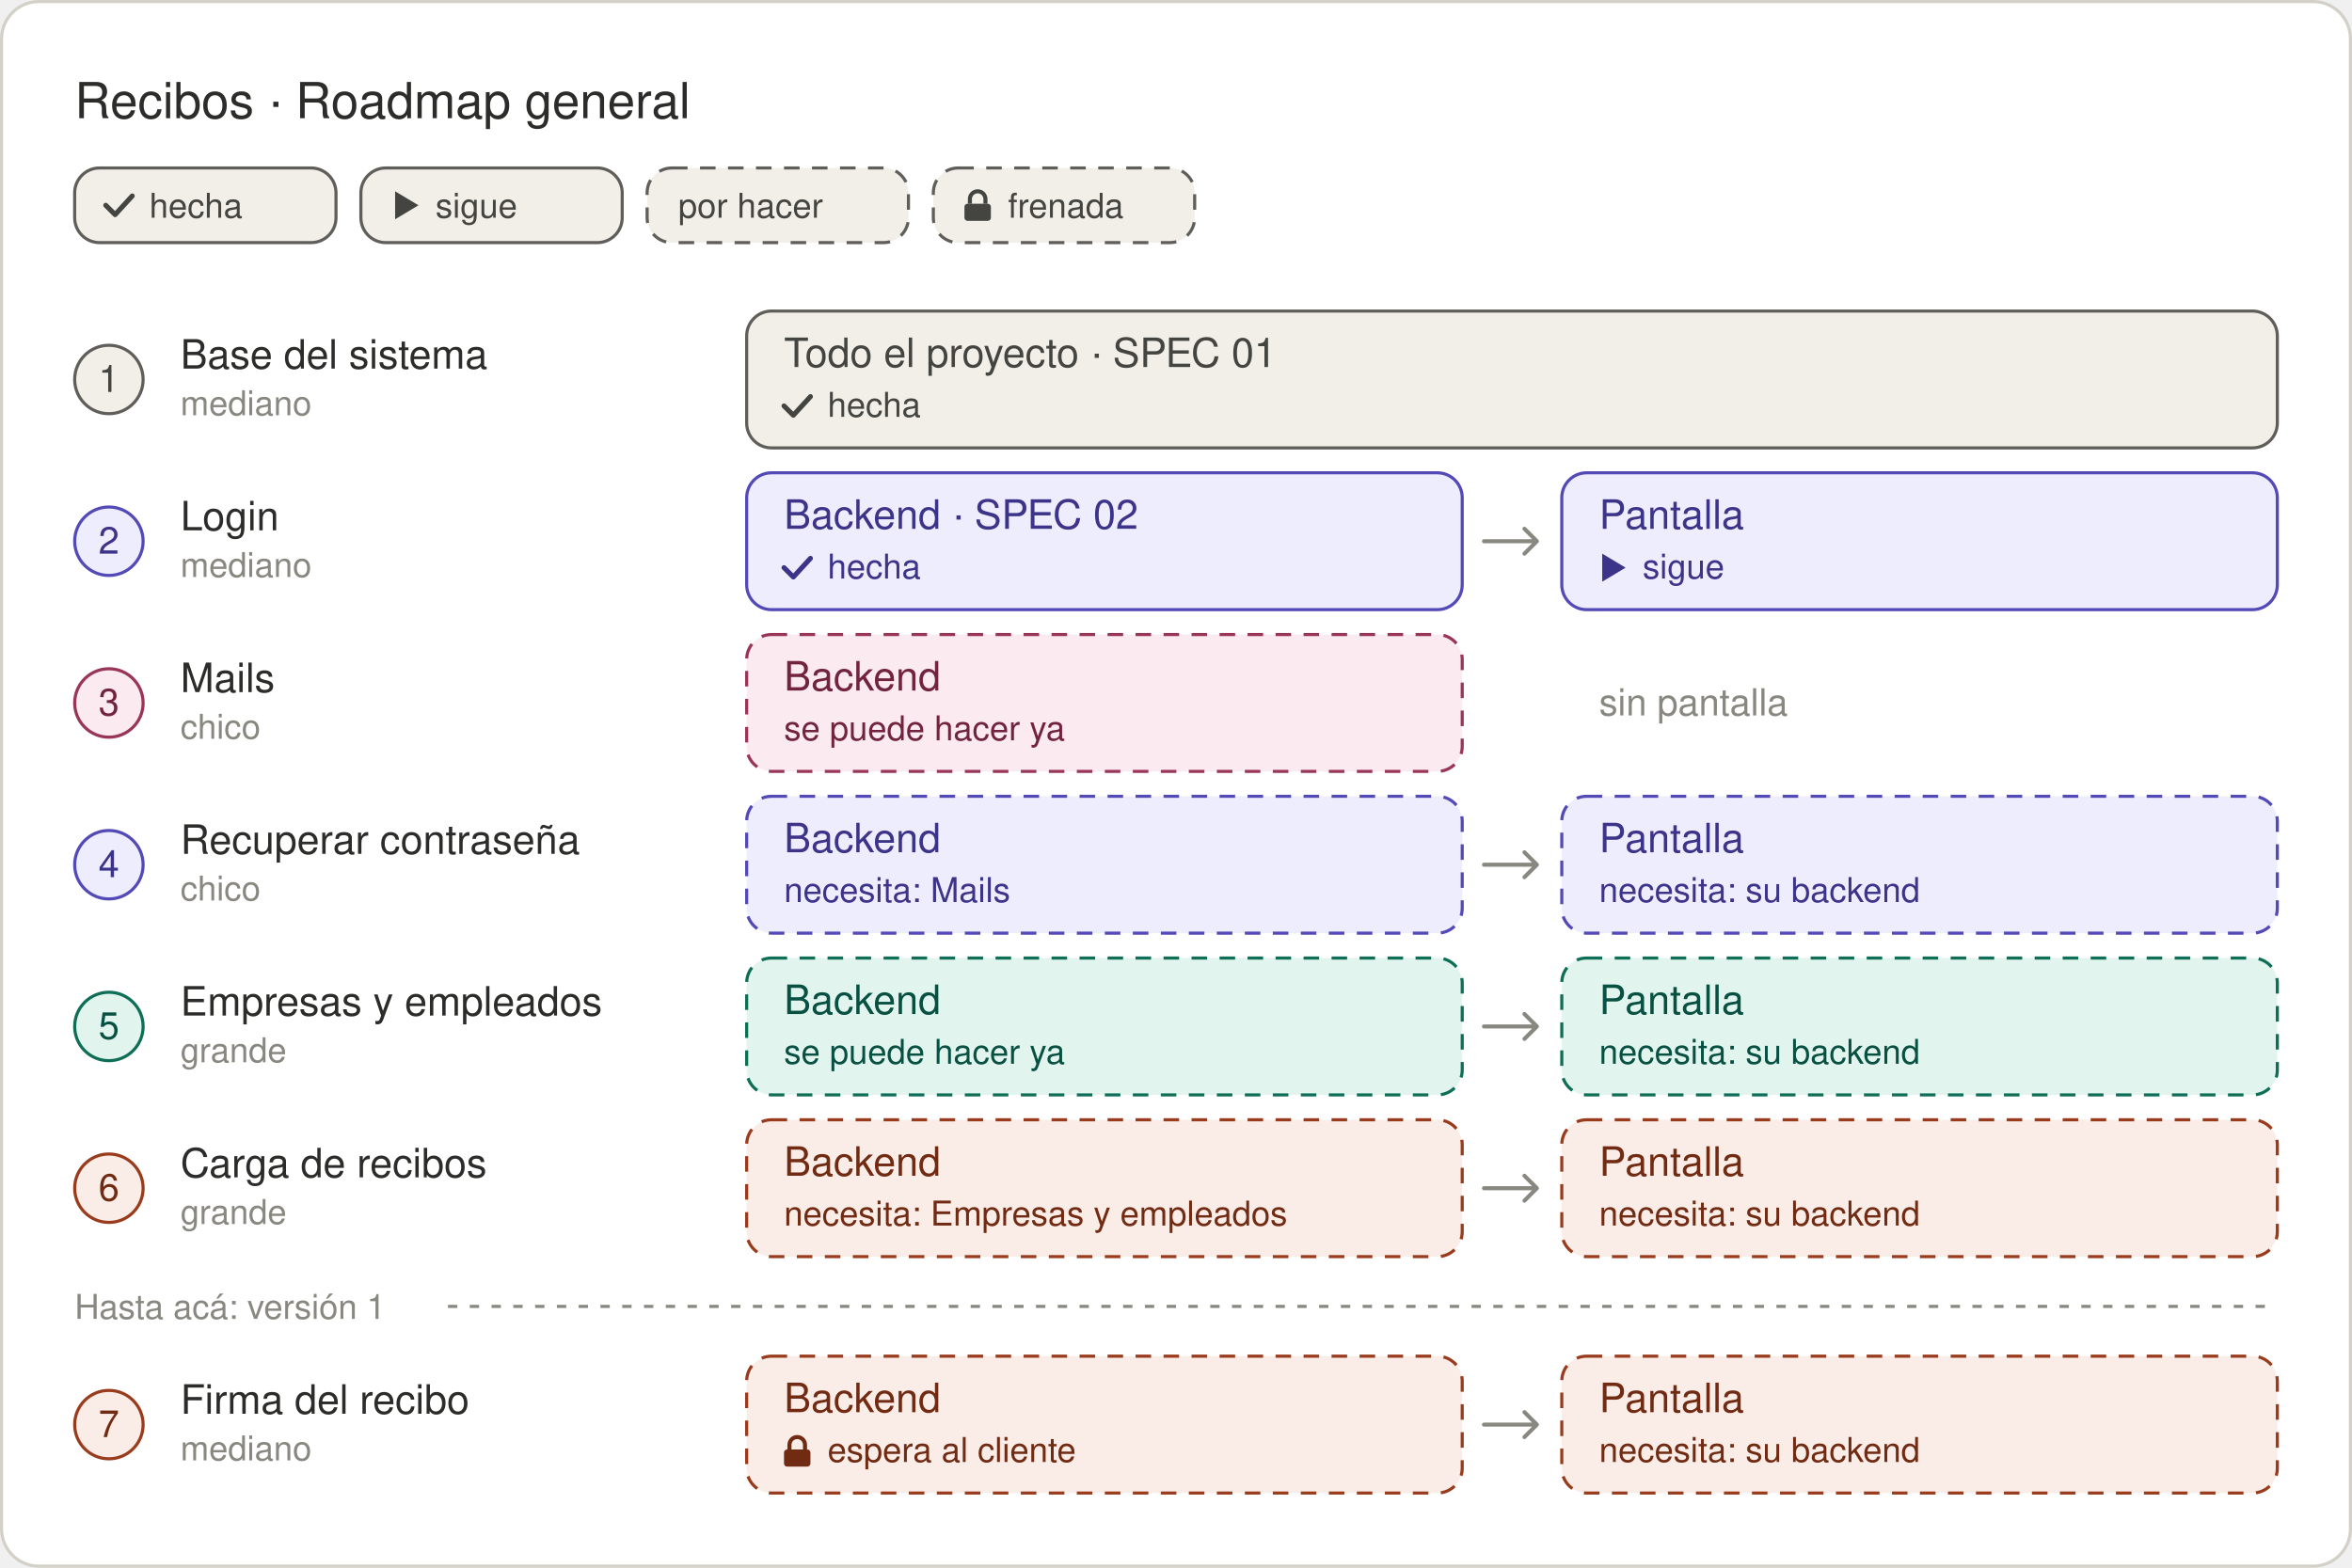
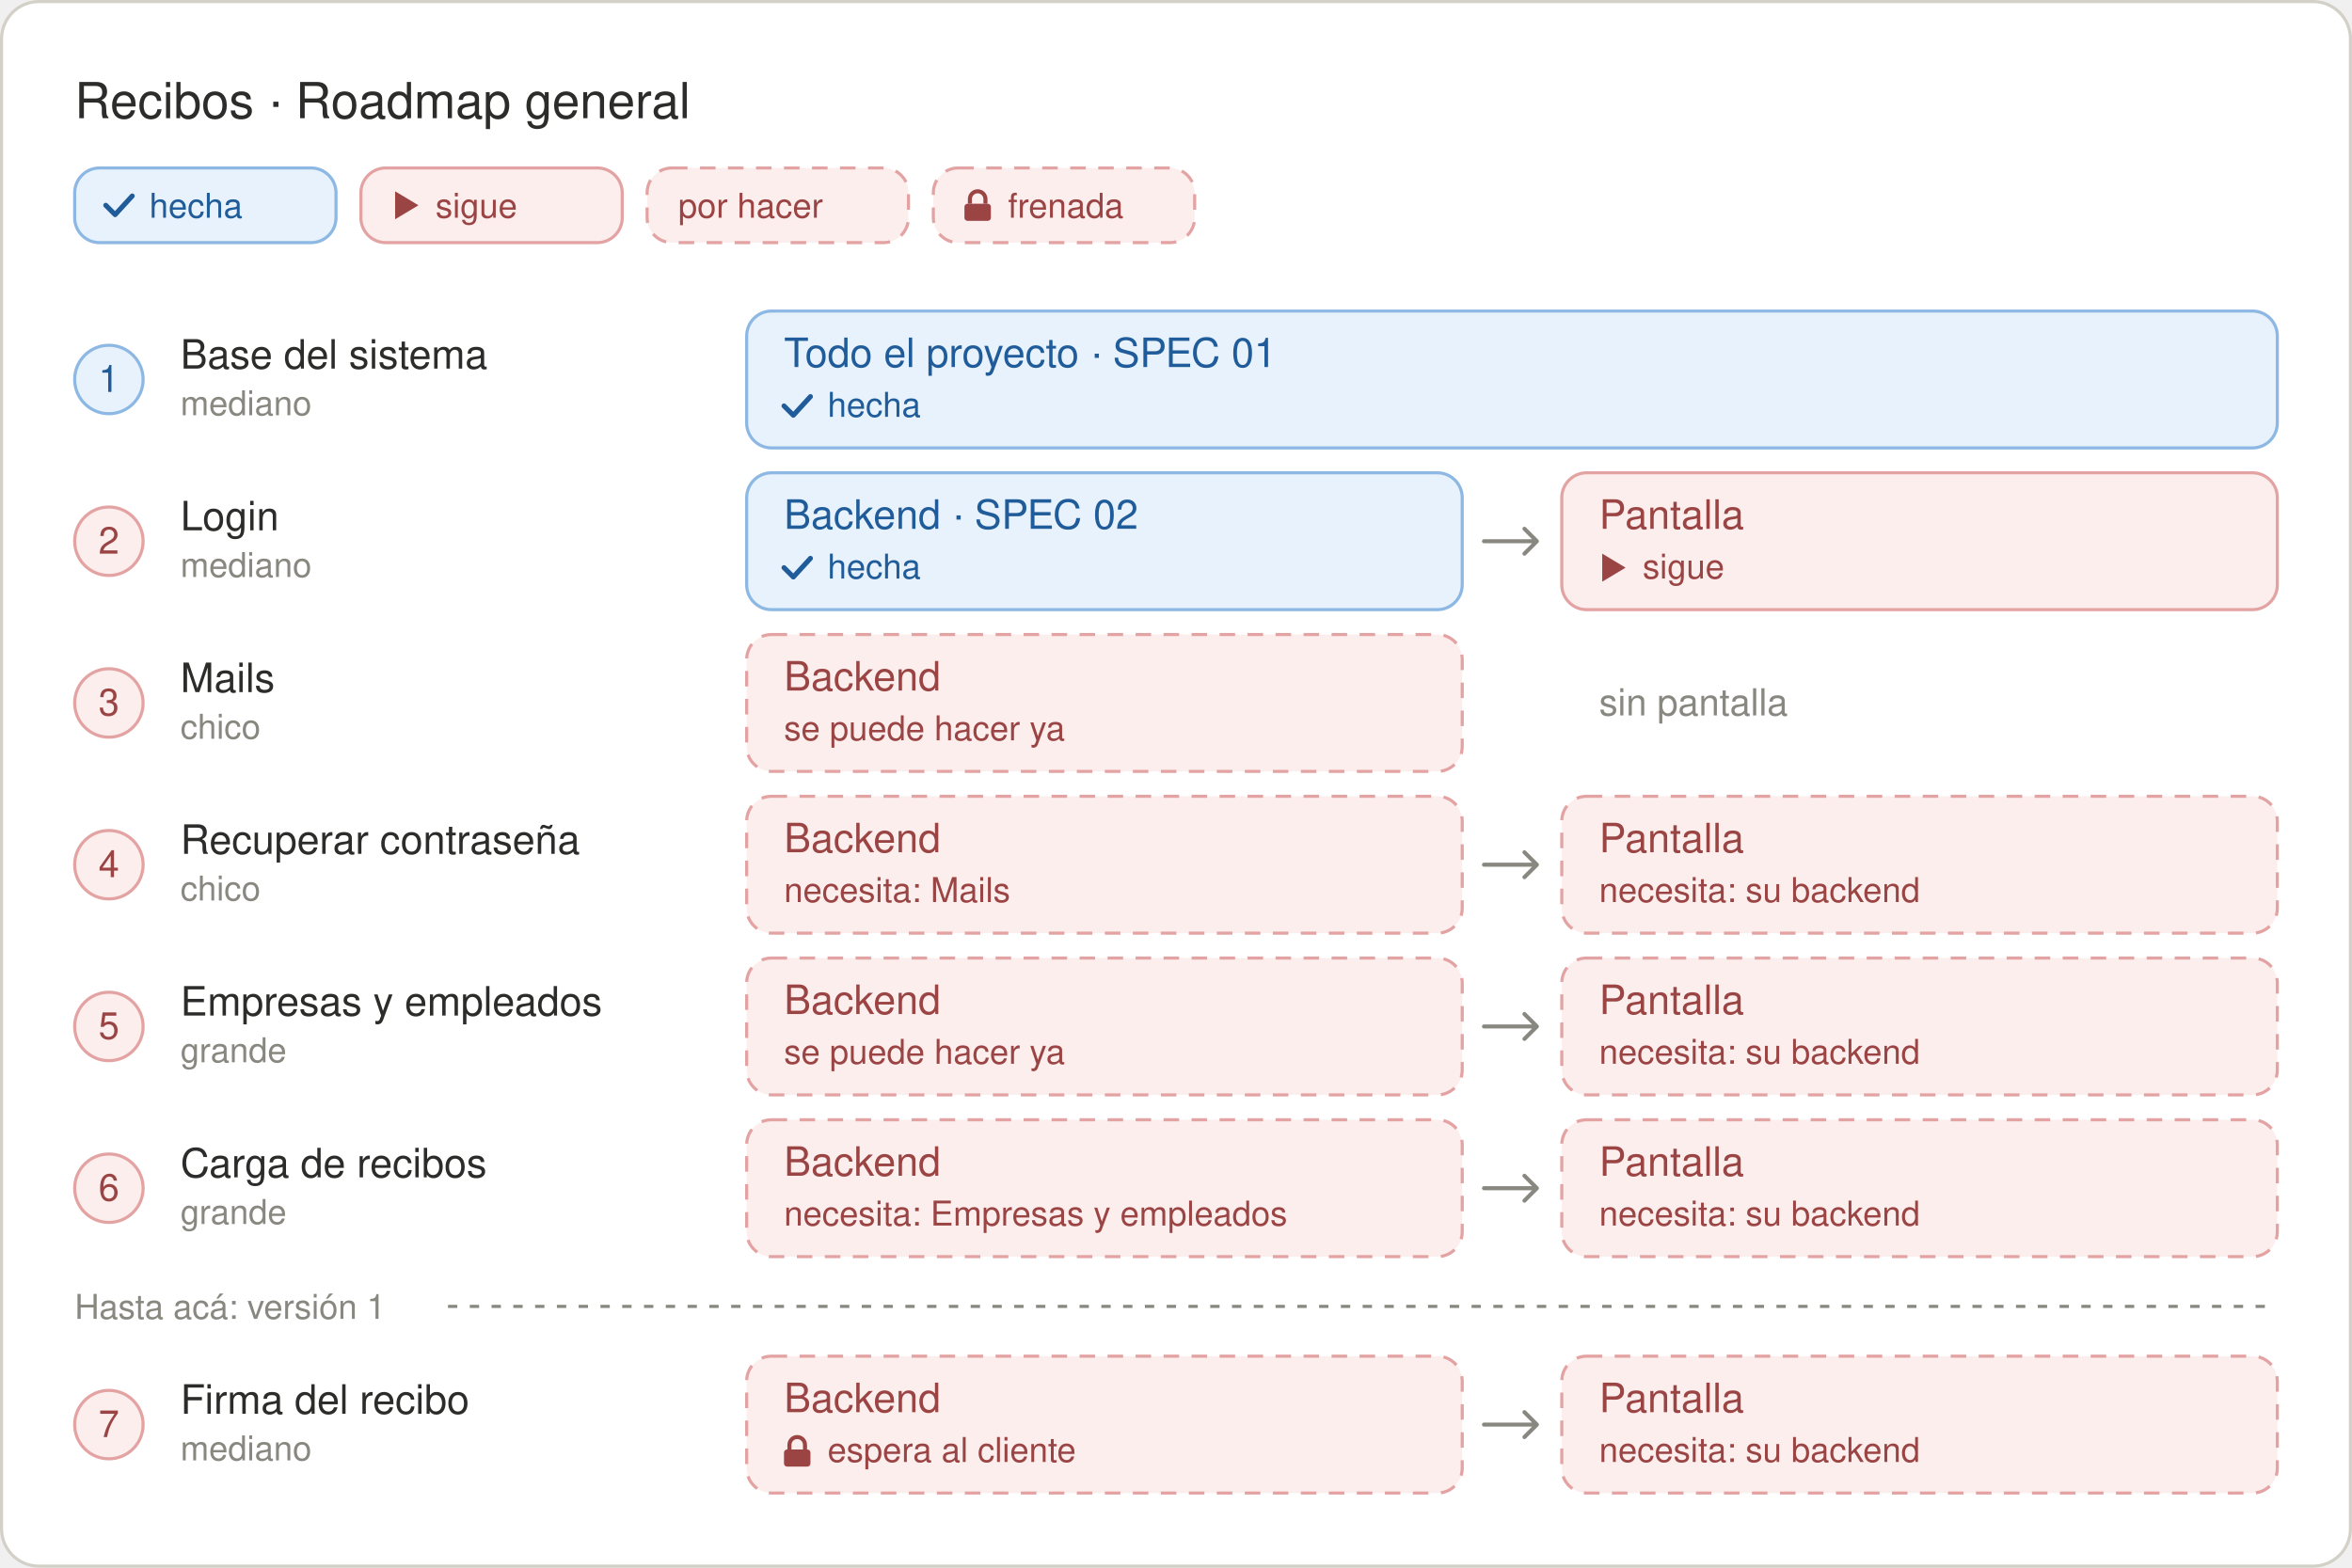
<svg xmlns="http://www.w3.org/2000/svg" width="756" height="504" viewBox="0 0 756 504" font-family="-apple-system, 'Segoe UI', Helvetica, Arial, sans-serif">
  <rect x="0.5" y="0.5" width="755" height="503" rx="12" fill="#FFFFFF" stroke="#D3D1C7" />
  <text x="24" y="38" font-size="16" font-weight="500" fill="#2C2C2A">Recibos · Roadmap general</text>
-   <rect x="24" y="54" width="84" height="24" rx="8" fill="#F1EFE8" stroke="#5F5E5A" />
-   <path d="M34 66l3 3 5.5-6" fill="none" stroke="#444441" stroke-width="1.6" stroke-linecap="round" stroke-linejoin="round" />
-   <text x="48" y="70" font-size="11" fill="#444441">hecha</text>
-   <rect x="116" y="54" width="84" height="24" rx="8" fill="#F1EFE8" stroke="#5F5E5A" />
-   <path d="M127 61.5v9l7.5-4.5z" fill="#444441" />
-   <text x="140" y="70" font-size="11" fill="#444441">sigue</text>
-   <rect x="208" y="54" width="84" height="24" rx="8" fill="#F1EFE8" stroke="#5F5E5A" stroke-dasharray="5 4" />
-   <text x="218" y="70" font-size="11" fill="#444441">por hacer</text>
-   <rect x="300" y="54" width="84" height="24" rx="8" fill="#F1EFE8" stroke="#5F5E5A" stroke-dasharray="5 4" />
-   <rect x="310" y="65.5" width="8.5" height="5.5" rx="1" fill="#444441" />
-   <path d="M311.75 65.5v-1.5a2.5 2.5 0 0 1 5 0v1.5" fill="none" stroke="#444441" stroke-width="1.3" />
-   <text x="324" y="70" font-size="11" fill="#444441">frenada</text>
-   <circle cx="35" cy="122" r="11" fill="#F1EFE8" stroke="#5F5E5A" />
-   <text x="35" y="126" font-size="12" text-anchor="middle" fill="#444441">1</text>
+   <rect x="24" y="54" width="84" height="24" rx="8" fill="#E8F2FC" stroke="#8DB8E3" />
+   <path d="M34 66l3 3 5.5-6" fill="none" stroke="#1F5C99" stroke-width="1.6" stroke-linecap="round" stroke-linejoin="round" />
+   <text x="48" y="70" font-size="11" fill="#1F5C99">hecha</text>
+   <rect x="116" y="54" width="84" height="24" rx="8" fill="#FDEEEE" stroke="#E3A3A3" />
+   <path d="M127 61.5v9l7.5-4.5z" fill="#9B4444" />
+   <text x="140" y="70" font-size="11" fill="#9B4444">sigue</text>
+   <rect x="208" y="54" width="84" height="24" rx="8" fill="#FDEEEE" stroke="#E3A3A3" stroke-dasharray="5 4" />
+   <text x="218" y="70" font-size="11" fill="#9B4444">por hacer</text>
+   <rect x="300" y="54" width="84" height="24" rx="8" fill="#FDEEEE" stroke="#E3A3A3" stroke-dasharray="5 4" />
+   <rect x="310" y="65.5" width="8.5" height="5.5" rx="1" fill="#9B4444" />
+   <path d="M311.75 65.5v-1.5a2.5 2.5 0 0 1 5 0v1.5" fill="none" stroke="#9B4444" stroke-width="1.3" />
+   <text x="324" y="70" font-size="11" fill="#9B4444">frenada</text>
+   <circle cx="35" cy="122" r="11" fill="#E8F2FC" stroke="#8DB8E3" />
+   <text x="35" y="126" font-size="12" text-anchor="middle" fill="#1F5C99">1</text>
  <text x="58" y="118.5" font-size="13" fill="#2C2C2A">Base del sistema</text>
  <text x="58" y="133.5" font-size="11" fill="#888780">mediano</text>
-   <rect x="240" y="100" width="492" height="44" rx="8" fill="#F1EFE8" stroke="#5F5E5A" />
-   <text x="252" y="118" font-size="13" fill="#444441">Todo el proyecto · SPEC 01</text>
-   <path d="M252 130.5l3 3 5.5-6" fill="none" stroke="#444441" stroke-width="1.6" stroke-linecap="round" stroke-linejoin="round" />
-   <text x="266" y="134" font-size="11" fill="#444441">hecha</text>
-   <circle cx="35" cy="174" r="11" fill="#EEEDFE" stroke="#534AB7" />
-   <text x="35" y="178" font-size="12" text-anchor="middle" fill="#3C3489">2</text>
+   <rect x="240" y="100" width="492" height="44" rx="8" fill="#E8F2FC" stroke="#8DB8E3" />
+   <text x="252" y="118" font-size="13" fill="#1F5C99">Todo el proyecto · SPEC 01</text>
+   <path d="M252 130.5l3 3 5.5-6" fill="none" stroke="#1F5C99" stroke-width="1.6" stroke-linecap="round" stroke-linejoin="round" />
+   <text x="266" y="134" font-size="11" fill="#1F5C99">hecha</text>
+   <circle cx="35" cy="174" r="11" fill="#FDEEEE" stroke="#E3A3A3" />
+   <text x="35" y="178" font-size="12" text-anchor="middle" fill="#9B4444">2</text>
  <text x="58" y="170.5" font-size="13" fill="#2C2C2A">Login</text>
  <text x="58" y="185.5" font-size="11" fill="#888780">mediano</text>
-   <rect x="240" y="152" width="230" height="44" rx="8" fill="#EEEDFE" stroke="#534AB7" />
-   <text x="252" y="170" font-size="13" fill="#3C3489">Backend · SPEC 02</text>
-   <path d="M252 182.5l3 3 5.5-6" fill="none" stroke="#3C3489" stroke-width="1.6" stroke-linecap="round" stroke-linejoin="round" />
-   <text x="266" y="186" font-size="11" fill="#3C3489">hecha</text>
+   <rect x="240" y="152" width="230" height="44" rx="8" fill="#E8F2FC" stroke="#8DB8E3" />
+   <text x="252" y="170" font-size="13" fill="#1F5C99">Backend · SPEC 02</text>
+   <path d="M252 182.5l3 3 5.5-6" fill="none" stroke="#1F5C99" stroke-width="1.6" stroke-linecap="round" stroke-linejoin="round" />
+   <text x="266" y="186" font-size="11" fill="#1F5C99">hecha</text>
  <path d="M477 174L494 174M490 170l4 4-4 4" fill="none" stroke="#888780" stroke-width="1.3" stroke-linecap="round" stroke-linejoin="round" />
-   <rect x="502" y="152" width="230" height="44" rx="8" fill="#EEEDFE" stroke="#534AB7" />
-   <text x="514" y="170" font-size="13" fill="#3C3489">Pantalla</text>
-   <path d="M515 178v9l7.5-4.5z" fill="#3C3489" />
-   <text x="528" y="186" font-size="11" fill="#3C3489">sigue</text>
-   <circle cx="35" cy="226" r="11" fill="#FBEAF0" stroke="#993556" />
-   <text x="35" y="230" font-size="12" text-anchor="middle" fill="#72243E">3</text>
+   <rect x="502" y="152" width="230" height="44" rx="8" fill="#FDEEEE" stroke="#E3A3A3" />
+   <text x="514" y="170" font-size="13" fill="#9B4444">Pantalla</text>
+   <path d="M515 178v9l7.5-4.5z" fill="#9B4444" />
+   <text x="528" y="186" font-size="11" fill="#9B4444">sigue</text>
+   <circle cx="35" cy="226" r="11" fill="#FDEEEE" stroke="#E3A3A3" />
+   <text x="35" y="230" font-size="12" text-anchor="middle" fill="#9B4444">3</text>
  <text x="58" y="222.5" font-size="13" fill="#2C2C2A">Mails</text>
  <text x="58" y="237.5" font-size="11" fill="#888780">chico</text>
-   <rect x="240" y="204" width="230" height="44" rx="8" fill="#FBEAF0" stroke="#993556" stroke-dasharray="5 4" />
-   <text x="252" y="222" font-size="13" fill="#72243E">Backend</text>
-   <text x="252" y="238" font-size="11" fill="#72243E">se puede hacer ya</text>
+   <rect x="240" y="204" width="230" height="44" rx="8" fill="#FDEEEE" stroke="#E3A3A3" stroke-dasharray="5 4" />
+   <text x="252" y="222" font-size="13" fill="#9B4444">Backend</text>
+   <text x="252" y="238" font-size="11" fill="#9B4444">se puede hacer ya</text>
  <text x="514" y="230" font-size="12" fill="#888780">sin pantalla</text>
-   <circle cx="35" cy="278" r="11" fill="#EEEDFE" stroke="#534AB7" />
-   <text x="35" y="282" font-size="12" text-anchor="middle" fill="#3C3489">4</text>
+   <circle cx="35" cy="278" r="11" fill="#FDEEEE" stroke="#E3A3A3" />
+   <text x="35" y="282" font-size="12" text-anchor="middle" fill="#9B4444">4</text>
  <text x="58" y="274.5" font-size="13" fill="#2C2C2A">Recuperar contraseña</text>
  <text x="58" y="289.5" font-size="11" fill="#888780">chico</text>
-   <rect x="240" y="256" width="230" height="44" rx="8" fill="#EEEDFE" stroke="#534AB7" stroke-dasharray="5 4" />
-   <text x="252" y="274" font-size="13" fill="#3C3489">Backend</text>
-   <text x="252" y="290" font-size="11" fill="#3C3489">necesita: Mails</text>
+   <rect x="240" y="256" width="230" height="44" rx="8" fill="#FDEEEE" stroke="#E3A3A3" stroke-dasharray="5 4" />
+   <text x="252" y="274" font-size="13" fill="#9B4444">Backend</text>
+   <text x="252" y="290" font-size="11" fill="#9B4444">necesita: Mails</text>
  <path d="M477 278L494 278M490 274l4 4-4 4" fill="none" stroke="#888780" stroke-width="1.3" stroke-linecap="round" stroke-linejoin="round" />
-   <rect x="502" y="256" width="230" height="44" rx="8" fill="#EEEDFE" stroke="#534AB7" stroke-dasharray="5 4" />
-   <text x="514" y="274" font-size="13" fill="#3C3489">Pantalla</text>
-   <text x="514" y="290" font-size="11" fill="#3C3489">necesita: su backend</text>
-   <circle cx="35" cy="330" r="11" fill="#E1F5EE" stroke="#0F6E56" />
-   <text x="35" y="334" font-size="12" text-anchor="middle" fill="#085041">5</text>
+   <rect x="502" y="256" width="230" height="44" rx="8" fill="#FDEEEE" stroke="#E3A3A3" stroke-dasharray="5 4" />
+   <text x="514" y="274" font-size="13" fill="#9B4444">Pantalla</text>
+   <text x="514" y="290" font-size="11" fill="#9B4444">necesita: su backend</text>
+   <circle cx="35" cy="330" r="11" fill="#FDEEEE" stroke="#E3A3A3" />
+   <text x="35" y="334" font-size="12" text-anchor="middle" fill="#9B4444">5</text>
  <text x="58" y="326.5" font-size="13" fill="#2C2C2A">Empresas y empleados</text>
  <text x="58" y="341.5" font-size="11" fill="#888780">grande</text>
-   <rect x="240" y="308" width="230" height="44" rx="8" fill="#E1F5EE" stroke="#0F6E56" stroke-dasharray="5 4" />
-   <text x="252" y="326" font-size="13" fill="#085041">Backend</text>
-   <text x="252" y="342" font-size="11" fill="#085041">se puede hacer ya</text>
+   <rect x="240" y="308" width="230" height="44" rx="8" fill="#FDEEEE" stroke="#E3A3A3" stroke-dasharray="5 4" />
+   <text x="252" y="326" font-size="13" fill="#9B4444">Backend</text>
+   <text x="252" y="342" font-size="11" fill="#9B4444">se puede hacer ya</text>
  <path d="M477 330L494 330M490 326l4 4-4 4" fill="none" stroke="#888780" stroke-width="1.3" stroke-linecap="round" stroke-linejoin="round" />
-   <rect x="502" y="308" width="230" height="44" rx="8" fill="#E1F5EE" stroke="#0F6E56" stroke-dasharray="5 4" />
-   <text x="514" y="326" font-size="13" fill="#085041">Pantalla</text>
-   <text x="514" y="342" font-size="11" fill="#085041">necesita: su backend</text>
-   <circle cx="35" cy="382" r="11" fill="#FAECE7" stroke="#993C1D" />
-   <text x="35" y="386" font-size="12" text-anchor="middle" fill="#712B13">6</text>
+   <rect x="502" y="308" width="230" height="44" rx="8" fill="#FDEEEE" stroke="#E3A3A3" stroke-dasharray="5 4" />
+   <text x="514" y="326" font-size="13" fill="#9B4444">Pantalla</text>
+   <text x="514" y="342" font-size="11" fill="#9B4444">necesita: su backend</text>
+   <circle cx="35" cy="382" r="11" fill="#FDEEEE" stroke="#E3A3A3" />
+   <text x="35" y="386" font-size="12" text-anchor="middle" fill="#9B4444">6</text>
  <text x="58" y="378.5" font-size="13" fill="#2C2C2A">Carga de recibos</text>
  <text x="58" y="393.5" font-size="11" fill="#888780">grande</text>
-   <rect x="240" y="360" width="230" height="44" rx="8" fill="#FAECE7" stroke="#993C1D" stroke-dasharray="5 4" />
-   <text x="252" y="378" font-size="13" fill="#712B13">Backend</text>
-   <text x="252" y="394" font-size="11" fill="#712B13">necesita: Empresas y empleados</text>
+   <rect x="240" y="360" width="230" height="44" rx="8" fill="#FDEEEE" stroke="#E3A3A3" stroke-dasharray="5 4" />
+   <text x="252" y="378" font-size="13" fill="#9B4444">Backend</text>
+   <text x="252" y="394" font-size="11" fill="#9B4444">necesita: Empresas y empleados</text>
  <path d="M477 382L494 382M490 378l4 4-4 4" fill="none" stroke="#888780" stroke-width="1.3" stroke-linecap="round" stroke-linejoin="round" />
-   <rect x="502" y="360" width="230" height="44" rx="8" fill="#FAECE7" stroke="#993C1D" stroke-dasharray="5 4" />
-   <text x="514" y="378" font-size="13" fill="#712B13">Pantalla</text>
-   <text x="514" y="394" font-size="11" fill="#712B13">necesita: su backend</text>
-   <circle cx="35" cy="458" r="11" fill="#FAECE7" stroke="#993C1D" />
-   <text x="35" y="462" font-size="12" text-anchor="middle" fill="#712B13">7</text>
+   <rect x="502" y="360" width="230" height="44" rx="8" fill="#FDEEEE" stroke="#E3A3A3" stroke-dasharray="5 4" />
+   <text x="514" y="378" font-size="13" fill="#9B4444">Pantalla</text>
+   <text x="514" y="394" font-size="11" fill="#9B4444">necesita: su backend</text>
+   <circle cx="35" cy="458" r="11" fill="#FDEEEE" stroke="#E3A3A3" />
+   <text x="35" y="462" font-size="12" text-anchor="middle" fill="#9B4444">7</text>
  <text x="58" y="454.5" font-size="13" fill="#2C2C2A">Firma del recibo</text>
  <text x="58" y="469.5" font-size="11" fill="#888780">mediano</text>
-   <rect x="240" y="436" width="230" height="44" rx="8" fill="#FAECE7" stroke="#993C1D" stroke-dasharray="5 4" />
-   <text x="252" y="454" font-size="13" fill="#712B13">Backend</text>
-   <rect x="252" y="466" width="8.5" height="5.5" rx="1" fill="#712B13" />
-   <path d="M253.75 466v-1.5a2.5 2.5 0 0 1 5 0v1.5" fill="none" stroke="#712B13" stroke-width="1.3" />
-   <text x="266" y="470" font-size="11" fill="#712B13">espera al cliente</text>
+   <rect x="240" y="436" width="230" height="44" rx="8" fill="#FDEEEE" stroke="#E3A3A3" stroke-dasharray="5 4" />
+   <text x="252" y="454" font-size="13" fill="#9B4444">Backend</text>
+   <rect x="252" y="466" width="8.5" height="5.5" rx="1" fill="#9B4444" />
+   <path d="M253.75 466v-1.5a2.5 2.5 0 0 1 5 0v1.5" fill="none" stroke="#9B4444" stroke-width="1.3" />
+   <text x="266" y="470" font-size="11" fill="#9B4444">espera al cliente</text>
  <path d="M477 458L494 458M490 454l4 4-4 4" fill="none" stroke="#888780" stroke-width="1.3" stroke-linecap="round" stroke-linejoin="round" />
-   <rect x="502" y="436" width="230" height="44" rx="8" fill="#FAECE7" stroke="#993C1D" stroke-dasharray="5 4" />
-   <text x="514" y="454" font-size="13" fill="#712B13">Pantalla</text>
-   <text x="514" y="470" font-size="11" fill="#712B13">necesita: su backend</text>
+   <rect x="502" y="436" width="230" height="44" rx="8" fill="#FDEEEE" stroke="#E3A3A3" stroke-dasharray="5 4" />
+   <text x="514" y="454" font-size="13" fill="#9B4444">Pantalla</text>
+   <text x="514" y="470" font-size="11" fill="#9B4444">necesita: su backend</text>
  <text x="24" y="424" font-size="11" fill="#888780">Hasta acá: versión 1</text>
  <path d="M144 420H732" stroke="#888780" stroke-dasharray="3 4" />
</svg>
